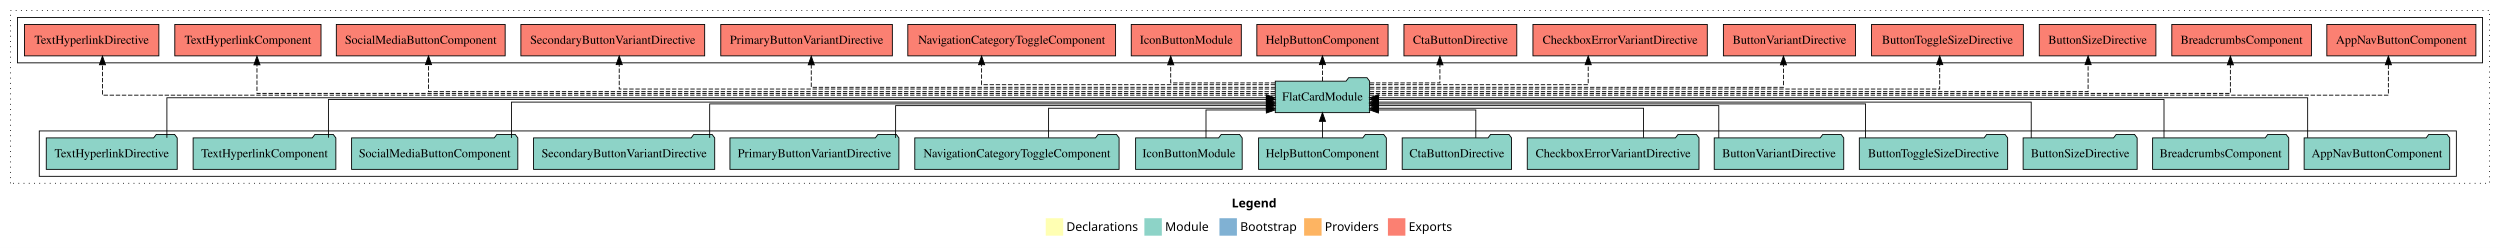
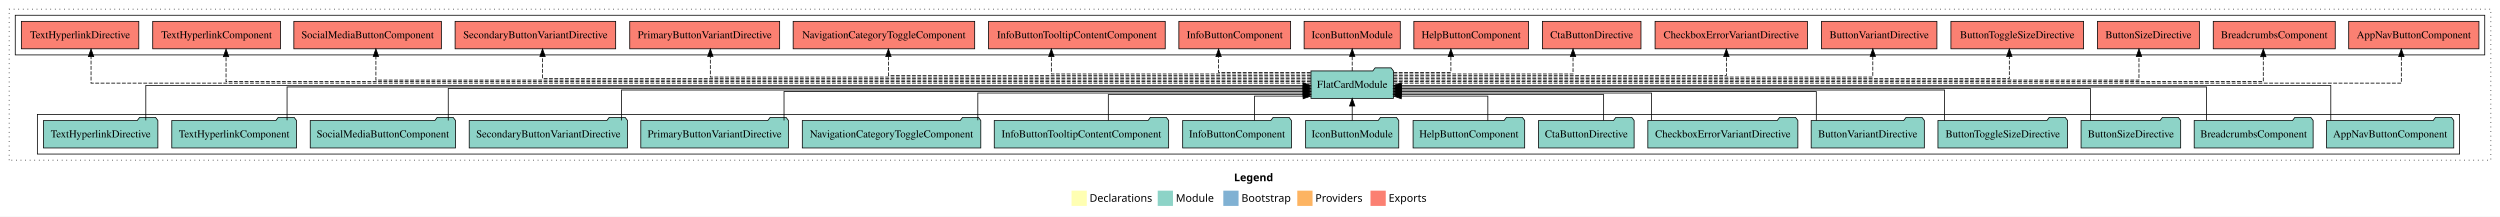
- <svg xmlns="http://www.w3.org/2000/svg" width="2864pt" height="284pt" viewBox="0.00 0.00 2864.00 284.00">
+ <svg xmlns="http://www.w3.org/2000/svg" width="3278pt" height="284pt" viewBox="0.00 0.00 3278.00 284.00">
  <g id="graph0" class="graph" transform="scale(1 1) rotate(0) translate(4 280)">
-     <polygon fill="white" stroke="transparent" points="-4,4 -4,-280 2860,-280 2860,4 -4,4" />
-     <text text-anchor="start" x="1407.01" y="-42.4" font-family="Times-12" font-weight="bold" font-size="14.00">Legend</text>
-     <polygon fill="#ffffb3" stroke="transparent" points="1194,-10 1194,-30 1214,-30 1214,-10 1194,-10" />
-     <text text-anchor="start" x="1217.63" y="-15.4" font-family="Times-12" font-size="14.00">  Declarations</text>
-     <polygon fill="#8dd3c7" stroke="transparent" points="1307,-10 1307,-30 1327,-30 1327,-10 1307,-10" />
-     <text text-anchor="start" x="1330.73" y="-15.4" font-family="Times-12" font-size="14.00">  Module</text>
-     <polygon fill="#80b1d3" stroke="transparent" points="1393,-10 1393,-30 1413,-30 1413,-10 1393,-10" />
-     <text text-anchor="start" x="1416.78" y="-15.4" font-family="Times-12" font-size="14.00">  Bootstrap</text>
-     <polygon fill="#fdb462" stroke="transparent" points="1490,-10 1490,-30 1510,-30 1510,-10 1490,-10" />
-     <text text-anchor="start" x="1513.67" y="-15.4" font-family="Times-12" font-size="14.00">  Providers</text>
-     <polygon fill="#fb8072" stroke="transparent" points="1586,-10 1586,-30 1606,-30 1606,-10 1586,-10" />
-     <text text-anchor="start" x="1609.73" y="-15.4" font-family="Times-12" font-size="14.00">  Exports</text>
+     <polygon fill="white" stroke="transparent" points="-4,4 -4,-280 3274,-280 3274,4 -4,4" />
+     <text text-anchor="start" x="1614.01" y="-42.4" font-family="Times-12" font-weight="bold" font-size="14.00">Legend</text>
+     <polygon fill="#ffffb3" stroke="transparent" points="1401,-10 1401,-30 1421,-30 1421,-10 1401,-10" />
+     <text text-anchor="start" x="1424.63" y="-15.4" font-family="Times-12" font-size="14.00">  Declarations</text>
+     <polygon fill="#8dd3c7" stroke="transparent" points="1514,-10 1514,-30 1534,-30 1534,-10 1514,-10" />
+     <text text-anchor="start" x="1537.73" y="-15.4" font-family="Times-12" font-size="14.00">  Module</text>
+     <polygon fill="#80b1d3" stroke="transparent" points="1600,-10 1600,-30 1620,-30 1620,-10 1600,-10" />
+     <text text-anchor="start" x="1623.78" y="-15.4" font-family="Times-12" font-size="14.00">  Bootstrap</text>
+     <polygon fill="#fdb462" stroke="transparent" points="1697,-10 1697,-30 1717,-30 1717,-10 1697,-10" />
+     <text text-anchor="start" x="1720.67" y="-15.4" font-family="Times-12" font-size="14.00">  Providers</text>
+     <polygon fill="#fb8072" stroke="transparent" points="1793,-10 1793,-30 1813,-30 1813,-10 1793,-10" />
+     <text text-anchor="start" x="1816.73" y="-15.4" font-family="Times-12" font-size="14.00">  Exports</text>
    <g id="clust1" class="cluster">
-       <polygon fill="none" stroke="black" stroke-dasharray="1,5" points="8,-70 8,-268 2848,-268 2848,-70 8,-70" />
+       <polygon fill="none" stroke="black" stroke-dasharray="1,5" points="8,-70 8,-268 3262,-268 3262,-70 8,-70" />
    </g>
    <g id="clust3" class="cluster">
-       <polygon fill="none" stroke="black" points="41,-78 41,-130 2810,-130 2810,-78 41,-78" />
+       <polygon fill="none" stroke="black" points="45,-78 45,-130 3221,-130 3221,-78 45,-78" />
    </g>
    <g id="clust4" class="cluster">
-       <polygon fill="none" stroke="black" points="16,-208 16,-260 2840,-260 2840,-208 16,-208" />
+       <polygon fill="none" stroke="black" points="16,-208 16,-260 3254,-260 3254,-208 16,-208" />
    </g>
    <g id="node1" class="node">
-       <polygon fill="#8dd3c7" stroke="black" points="2802.38,-122 2799.38,-126 2778.38,-126 2775.38,-122 2635.62,-122 2635.62,-86 2802.38,-86 2802.38,-122" />
-       <text text-anchor="middle" x="2719" y="-99.8" font-family="Times,serif" font-size="14.00">AppNavButtonComponent</text>
+       <polygon fill="#8dd3c7" stroke="black" points="3213.38,-122 3210.38,-126 3189.38,-126 3186.38,-122 3046.62,-122 3046.62,-86 3213.38,-86 3213.38,-122" />
+       <text text-anchor="middle" x="3130" y="-99.8" font-family="Times,serif" font-size="14.00">AppNavButtonComponent</text>
+     </g>
+     <g id="node18" class="node">
+       <polygon fill="#8dd3c7" stroke="black" points="1823.04,-187 1820.04,-191 1799.04,-191 1796.04,-187 1714.96,-187 1714.96,-151 1823.04,-151 1823.04,-187" />
+       <text text-anchor="middle" x="1769" y="-164.8" font-family="Times,serif" font-size="14.00">FlatCardModule</text>
+     </g>
+     <g id="edge1" class="edge">
+       <path fill="none" stroke="black" d="M3052.15,-122.17C3052.15,-141.09 3052.15,-168 3052.15,-168 3052.15,-168 1833.32,-168 1833.32,-168" />
+       <polygon fill="black" stroke="black" points="1833.32,-164.5 1823.32,-168 1833.32,-171.5 1833.32,-164.5" />
+     </g>
+     <g id="node2" class="node">
+       <polygon fill="#8dd3c7" stroke="black" points="3028.97,-122 3025.97,-126 3004.97,-126 3001.97,-122 2873.03,-122 2873.03,-86 3028.97,-86 3028.97,-122" />
+       <text text-anchor="middle" x="2951" y="-99.8" font-family="Times,serif" font-size="14.00">BreadcrumbsComponent</text>
+     </g>
+     <g id="edge2" class="edge">
+       <path fill="none" stroke="black" d="M2889.08,-122.27C2889.08,-140.56 2889.08,-166 2889.08,-166 2889.08,-166 1833.4,-166 1833.4,-166" />
+       <polygon fill="black" stroke="black" points="1833.4,-162.5 1823.4,-166 1833.4,-169.5 1833.4,-162.5" />
+     </g>
+     <g id="node3" class="node">
+       <polygon fill="#8dd3c7" stroke="black" points="2855.3,-122 2852.3,-126 2831.3,-126 2828.3,-122 2724.7,-122 2724.7,-86 2855.3,-86 2855.3,-122" />
+       <text text-anchor="middle" x="2790" y="-99.8" font-family="Times,serif" font-size="14.00">ButtonSizeDirective</text>
+     </g>
+     <g id="edge3" class="edge">
+       <path fill="none" stroke="black" d="M2736.91,-122C2736.91,-139.68 2736.91,-164 2736.91,-164 2736.91,-164 1833.11,-164 1833.11,-164" />
+       <polygon fill="black" stroke="black" points="1833.11,-160.5 1823.11,-164 1833.11,-167.5 1833.11,-160.5" />
+     </g>
+     <g id="node4" class="node">
+       <polygon fill="#8dd3c7" stroke="black" points="2706.96,-122 2703.96,-126 2682.96,-126 2679.96,-122 2537.04,-122 2537.04,-86 2706.96,-86 2706.96,-122" />
+       <text text-anchor="middle" x="2622" y="-99.8" font-family="Times,serif" font-size="14.00">ButtonToggleSizeDirective</text>
+     </g>
+     <g id="edge4" class="edge">
+       <path fill="none" stroke="black" d="M2545.64,-122.03C2545.64,-139.06 2545.64,-162 2545.64,-162 2545.64,-162 1833.3,-162 1833.3,-162" />
+       <polygon fill="black" stroke="black" points="1833.3,-158.5 1823.3,-162 1833.3,-165.5 1833.3,-158.5" />
+     </g>
+     <g id="node5" class="node">
+       <polygon fill="#8dd3c7" stroke="black" points="2519.18,-122 2516.18,-126 2495.18,-126 2492.18,-122 2370.82,-122 2370.82,-86 2519.18,-86 2519.18,-122" />
+       <text text-anchor="middle" x="2445" y="-99.8" font-family="Times,serif" font-size="14.00">ButtonVariantDirective</text>
+     </g>
+     <g id="edge5" class="edge">
+       <path fill="none" stroke="black" d="M2377.54,-122.03C2377.54,-138.4 2377.54,-160 2377.54,-160 2377.54,-160 1833.27,-160 1833.27,-160" />
+       <polygon fill="black" stroke="black" points="1833.27,-156.5 1823.27,-160 1833.27,-163.5 1833.27,-156.5" />
+     </g>
+     <g id="node6" class="node">
+       <polygon fill="#8dd3c7" stroke="black" points="2353.36,-122 2350.36,-126 2329.36,-126 2326.36,-122 2156.64,-122 2156.64,-86 2353.36,-86 2353.36,-122" />
+       <text text-anchor="middle" x="2255" y="-99.8" font-family="Times,serif" font-size="14.00">CheckboxErrorVariantDirective</text>
+     </g>
+     <g id="edge6" class="edge">
+       <path fill="none" stroke="black" d="M2161.44,-122.28C2161.44,-137.95 2161.44,-158 2161.44,-158 2161.44,-158 1833.16,-158 1833.16,-158" />
+       <polygon fill="black" stroke="black" points="1833.16,-154.5 1823.16,-158 1833.16,-161.5 1833.16,-154.5" />
+     </g>
+     <g id="node7" class="node">
+       <polygon fill="#8dd3c7" stroke="black" points="2138.64,-122 2135.64,-126 2114.64,-126 2111.64,-122 2013.36,-122 2013.36,-86 2138.64,-86 2138.64,-122" />
+       <text text-anchor="middle" x="2076" y="-99.8" font-family="Times,serif" font-size="14.00">CtaButtonDirective</text>
+     </g>
+     <g id="edge7" class="edge">
+       <path fill="none" stroke="black" d="M2098.69,-122.19C2098.69,-137.18 2098.69,-156 2098.69,-156 2098.69,-156 1833.07,-156 1833.07,-156" />
+       <polygon fill="black" stroke="black" points="1833.07,-152.5 1823.07,-156 1833.07,-159.5 1833.07,-152.5" />
+     </g>
+     <g id="node8" class="node">
+       <polygon fill="#8dd3c7" stroke="black" points="1995.16,-122 1992.16,-126 1971.16,-126 1968.16,-122 1848.84,-122 1848.84,-86 1995.16,-86 1995.16,-122" />
+       <text text-anchor="middle" x="1922" y="-99.8" font-family="Times,serif" font-size="14.00">HelpButtonComponent</text>
+     </g>
+     <g id="edge8" class="edge">
+       <path fill="none" stroke="black" d="M1946.86,-122.05C1946.86,-136.37 1946.86,-154 1946.86,-154 1946.86,-154 1833.33,-154 1833.33,-154" />
+       <polygon fill="black" stroke="black" points="1833.33,-150.5 1823.33,-154 1833.33,-157.5 1833.33,-150.5" />
+     </g>
+     <g id="node9" class="node">
+       <polygon fill="#8dd3c7" stroke="black" points="1830.04,-122 1827.04,-126 1806.04,-126 1803.04,-122 1707.96,-122 1707.96,-86 1830.04,-86 1830.04,-122" />
+       <text text-anchor="middle" x="1769" y="-99.8" font-family="Times,serif" font-size="14.00">IconButtonModule</text>
+     </g>
+     <g id="edge9" class="edge">
+       <path fill="none" stroke="black" d="M1769,-122.11C1769,-122.11 1769,-140.99 1769,-140.99" />
+       <polygon fill="black" stroke="black" points="1765.5,-140.99 1769,-150.99 1772.5,-140.99 1765.5,-140.99" />
+     </g>
+     <g id="node10" class="node">
+       <polygon fill="#8dd3c7" stroke="black" points="1689.27,-122 1686.27,-126 1665.27,-126 1662.27,-122 1546.73,-122 1546.73,-86 1689.27,-86 1689.27,-122" />
+       <text text-anchor="middle" x="1618" y="-99.8" font-family="Times,serif" font-size="14.00">InfoButtonComponent</text>
+     </g>
+     <g id="edge10" class="edge">
+       <path fill="none" stroke="black" d="M1640.96,-122.05C1640.96,-136.37 1640.96,-154 1640.96,-154 1640.96,-154 1704.7,-154 1704.7,-154" />
+       <polygon fill="black" stroke="black" points="1704.7,-157.5 1714.7,-154 1704.7,-150.5 1704.7,-157.5" />
+     </g>
+     <g id="node11" class="node">
+       <polygon fill="#8dd3c7" stroke="black" points="1528.33,-122 1525.33,-126 1504.33,-126 1501.33,-122 1299.67,-122 1299.67,-86 1528.33,-86 1528.33,-122" />
+       <text text-anchor="middle" x="1414" y="-99.8" font-family="Times,serif" font-size="14.00">InfoButtonTooltipContentComponent</text>
+     </g>
+     <g id="edge11" class="edge">
+       <path fill="none" stroke="black" d="M1449.22,-122.19C1449.22,-137.18 1449.22,-156 1449.22,-156 1449.22,-156 1704.75,-156 1704.75,-156" />
+       <polygon fill="black" stroke="black" points="1704.75,-159.5 1714.75,-156 1704.75,-152.5 1704.75,-159.5" />
+     </g>
+     <g id="node12" class="node">
+       <polygon fill="#8dd3c7" stroke="black" points="1282.02,-122 1279.02,-126 1258.02,-126 1255.02,-122 1047.98,-122 1047.98,-86 1282.02,-86 1282.02,-122" />
+       <text text-anchor="middle" x="1165" y="-99.8" font-family="Times,serif" font-size="14.00">NavigationCategoryToggleComponent</text>
+     </g>
+     <g id="edge12" class="edge">
+       <path fill="none" stroke="black" d="M1278.13,-122.28C1278.13,-137.95 1278.13,-158 1278.13,-158 1278.13,-158 1704.59,-158 1704.59,-158" />
+       <polygon fill="black" stroke="black" points="1704.59,-161.5 1714.59,-158 1704.59,-154.5 1704.59,-161.5" />
+     </g>
+     <g id="node13" class="node">
+       <polygon fill="#8dd3c7" stroke="black" points="1029.78,-122 1026.78,-126 1005.78,-126 1002.78,-122 836.22,-122 836.22,-86 1029.78,-86 1029.78,-122" />
+       <text text-anchor="middle" x="933" y="-99.8" font-family="Times,serif" font-size="14.00">PrimaryButtonVariantDirective</text>
+     </g>
+     <g id="edge13" class="edge">
+       <path fill="none" stroke="black" d="M1024.01,-122.03C1024.01,-138.4 1024.01,-160 1024.01,-160 1024.01,-160 1704.82,-160 1704.82,-160" />
+       <polygon fill="black" stroke="black" points="1704.82,-163.5 1714.82,-160 1704.82,-156.5 1704.82,-163.5" />
+     </g>
+     <g id="node14" class="node">
+       <polygon fill="#8dd3c7" stroke="black" points="818.77,-122 815.77,-126 794.77,-126 791.77,-122 611.23,-122 611.23,-86 818.77,-86 818.77,-122" />
+       <text text-anchor="middle" x="715" y="-99.8" font-family="Times,serif" font-size="14.00">SecondaryButtonVariantDirective</text>
+     </g>
+     <g id="edge14" class="edge">
+       <path fill="none" stroke="black" d="M811.01,-122.03C811.01,-139.06 811.01,-162 811.01,-162 811.01,-162 1704.75,-162 1704.75,-162" />
+       <polygon fill="black" stroke="black" points="1704.75,-165.5 1714.75,-162 1704.75,-158.5 1704.75,-165.5" />
+     </g>
+     <g id="node15" class="node">
+       <polygon fill="#8dd3c7" stroke="black" points="593.21,-122 590.21,-126 569.21,-126 566.21,-122 402.79,-122 402.79,-86 593.21,-86 593.21,-122" />
+       <text text-anchor="middle" x="498" y="-99.8" font-family="Times,serif" font-size="14.00">SocialMediaButtonComponent</text>
+     </g>
+     <g id="edge15" class="edge">
+       <path fill="none" stroke="black" d="M583.74,-122C583.74,-139.68 583.74,-164 583.74,-164 583.74,-164 1704.6,-164 1704.6,-164" />
+       <polygon fill="black" stroke="black" points="1704.6,-167.5 1714.6,-164 1704.6,-160.5 1704.6,-167.5" />
    </g>
    <g id="node16" class="node">
-       <polygon fill="#8dd3c7" stroke="black" points="1565.04,-187 1562.04,-191 1541.04,-191 1538.04,-187 1456.96,-187 1456.96,-151 1565.04,-151 1565.04,-187" />
-       <text text-anchor="middle" x="1511" y="-164.8" font-family="Times,serif" font-size="14.00">FlatCardModule</text>
-     </g>
-     <g id="edge1" class="edge">
-       <path fill="none" stroke="black" d="M2639.65,-122.17C2639.65,-141.09 2639.65,-168 2639.65,-168 2639.65,-168 1575.06,-168 1575.06,-168" />
-       <polygon fill="black" stroke="black" points="1575.06,-164.5 1565.06,-168 1575.06,-171.5 1575.06,-164.5" />
-     </g>
-     <g id="node2" class="node">
-       <polygon fill="#8dd3c7" stroke="black" points="2617.97,-122 2614.97,-126 2593.97,-126 2590.97,-122 2462.03,-122 2462.03,-86 2617.97,-86 2617.97,-122" />
-       <text text-anchor="middle" x="2540" y="-99.8" font-family="Times,serif" font-size="14.00">BreadcrumbsComponent</text>
-     </g>
-     <g id="edge2" class="edge">
-       <path fill="none" stroke="black" d="M2475.08,-122.27C2475.08,-140.56 2475.08,-166 2475.08,-166 2475.08,-166 1575.25,-166 1575.25,-166" />
-       <polygon fill="black" stroke="black" points="1575.25,-162.5 1565.25,-166 1575.25,-169.5 1575.25,-162.5" />
-     </g>
-     <g id="node3" class="node">
-       <polygon fill="#8dd3c7" stroke="black" points="2444.3,-122 2441.3,-126 2420.3,-126 2417.3,-122 2313.7,-122 2313.7,-86 2444.3,-86 2444.3,-122" />
-       <text text-anchor="middle" x="2379" y="-99.8" font-family="Times,serif" font-size="14.00">ButtonSizeDirective</text>
-     </g>
-     <g id="edge3" class="edge">
-       <path fill="none" stroke="black" d="M2322.97,-122.02C2322.97,-139.37 2322.97,-163 2322.97,-163 2322.97,-163 1575.22,-163 1575.22,-163" />
-       <polygon fill="black" stroke="black" points="1575.22,-159.5 1565.22,-163 1575.22,-166.5 1575.22,-159.5" />
-     </g>
-     <g id="node4" class="node">
-       <polygon fill="#8dd3c7" stroke="black" points="2295.96,-122 2292.96,-126 2271.96,-126 2268.96,-122 2126.04,-122 2126.04,-86 2295.96,-86 2295.96,-122" />
-       <text text-anchor="middle" x="2211" y="-99.8" font-family="Times,serif" font-size="14.00">ButtonToggleSizeDirective</text>
-     </g>
-     <g id="edge4" class="edge">
-       <path fill="none" stroke="black" d="M2133.14,-122.04C2133.14,-138.73 2133.14,-161 2133.14,-161 2133.14,-161 1575.12,-161 1575.12,-161" />
-       <polygon fill="black" stroke="black" points="1575.12,-157.5 1565.12,-161 1575.12,-164.5 1575.12,-157.5" />
-     </g>
-     <g id="node5" class="node">
-       <polygon fill="#8dd3c7" stroke="black" points="2108.18,-122 2105.18,-126 2084.18,-126 2081.18,-122 1959.82,-122 1959.82,-86 2108.18,-86 2108.18,-122" />
-       <text text-anchor="middle" x="2034" y="-99.8" font-family="Times,serif" font-size="14.00">ButtonVariantDirective</text>
-     </g>
-     <g id="edge5" class="edge">
-       <path fill="none" stroke="black" d="M1965.04,-122.01C1965.04,-138.05 1965.04,-159 1965.04,-159 1965.04,-159 1575.32,-159 1575.32,-159" />
-       <polygon fill="black" stroke="black" points="1575.32,-155.5 1565.32,-159 1575.32,-162.5 1575.32,-155.5" />
-     </g>
-     <g id="node6" class="node">
-       <polygon fill="#8dd3c7" stroke="black" points="1942.36,-122 1939.36,-126 1918.36,-126 1915.36,-122 1745.64,-122 1745.64,-86 1942.36,-86 1942.36,-122" />
-       <text text-anchor="middle" x="1844" y="-99.8" font-family="Times,serif" font-size="14.00">CheckboxErrorVariantDirective</text>
-     </g>
-     <g id="edge6" class="edge">
-       <path fill="none" stroke="black" d="M1878.81,-122.19C1878.81,-137.18 1878.81,-156 1878.81,-156 1878.81,-156 1575.27,-156 1575.27,-156" />
-       <polygon fill="black" stroke="black" points="1575.27,-152.5 1565.27,-156 1575.27,-159.5 1575.27,-152.5" />
-     </g>
-     <g id="node7" class="node">
-       <polygon fill="#8dd3c7" stroke="black" points="1727.64,-122 1724.64,-126 1703.64,-126 1700.64,-122 1602.36,-122 1602.36,-86 1727.64,-86 1727.64,-122" />
-       <text text-anchor="middle" x="1665" y="-99.8" font-family="Times,serif" font-size="14.00">CtaButtonDirective</text>
-     </g>
-     <g id="edge7" class="edge">
-       <path fill="none" stroke="black" d="M1686.69,-122.05C1686.69,-136.37 1686.69,-154 1686.69,-154 1686.69,-154 1575.15,-154 1575.15,-154" />
-       <polygon fill="black" stroke="black" points="1575.15,-150.5 1565.15,-154 1575.15,-157.5 1575.15,-150.5" />
-     </g>
-     <g id="node8" class="node">
-       <polygon fill="#8dd3c7" stroke="black" points="1584.16,-122 1581.16,-126 1560.16,-126 1557.16,-122 1437.84,-122 1437.84,-86 1584.16,-86 1584.16,-122" />
-       <text text-anchor="middle" x="1511" y="-99.8" font-family="Times,serif" font-size="14.00">HelpButtonComponent</text>
-     </g>
-     <g id="edge8" class="edge">
-       <path fill="none" stroke="black" d="M1511,-122.11C1511,-122.11 1511,-140.99 1511,-140.99" />
-       <polygon fill="black" stroke="black" points="1507.5,-140.99 1511,-150.99 1514.5,-140.99 1507.5,-140.99" />
-     </g>
-     <g id="node9" class="node">
-       <polygon fill="#8dd3c7" stroke="black" points="1419.04,-122 1416.04,-126 1395.04,-126 1392.04,-122 1296.96,-122 1296.96,-86 1419.04,-86 1419.04,-122" />
-       <text text-anchor="middle" x="1358" y="-99.8" font-family="Times,serif" font-size="14.00">IconButtonModule</text>
-     </g>
-     <g id="edge9" class="edge">
-       <path fill="none" stroke="black" d="M1377.59,-122.05C1377.59,-136.37 1377.59,-154 1377.59,-154 1377.59,-154 1446.74,-154 1446.74,-154" />
-       <polygon fill="black" stroke="black" points="1446.74,-157.5 1456.74,-154 1446.74,-150.5 1446.74,-157.5" />
-     </g>
-     <g id="node10" class="node">
-       <polygon fill="#8dd3c7" stroke="black" points="1278.02,-122 1275.02,-126 1254.02,-126 1251.02,-122 1043.98,-122 1043.98,-86 1278.02,-86 1278.02,-122" />
-       <text text-anchor="middle" x="1161" y="-99.8" font-family="Times,serif" font-size="14.00">NavigationCategoryToggleComponent</text>
-     </g>
-     <g id="edge10" class="edge">
-       <path fill="none" stroke="black" d="M1197.25,-122.19C1197.25,-137.18 1197.25,-156 1197.25,-156 1197.25,-156 1446.71,-156 1446.71,-156" />
-       <polygon fill="black" stroke="black" points="1446.71,-159.5 1456.71,-156 1446.71,-152.5 1446.71,-159.5" />
-     </g>
-     <g id="node11" class="node">
-       <polygon fill="#8dd3c7" stroke="black" points="1025.78,-122 1022.78,-126 1001.78,-126 998.78,-122 832.22,-122 832.22,-86 1025.78,-86 1025.78,-122" />
-       <text text-anchor="middle" x="929" y="-99.8" font-family="Times,serif" font-size="14.00">PrimaryButtonVariantDirective</text>
-     </g>
-     <g id="edge11" class="edge">
-       <path fill="none" stroke="black" d="M1022.01,-122.01C1022.01,-138.05 1022.01,-159 1022.01,-159 1022.01,-159 1446.8,-159 1446.8,-159" />
-       <polygon fill="black" stroke="black" points="1446.8,-162.5 1456.8,-159 1446.8,-155.5 1446.8,-162.5" />
-     </g>
-     <g id="node12" class="node">
-       <polygon fill="#8dd3c7" stroke="black" points="814.77,-122 811.77,-126 790.77,-126 787.77,-122 607.23,-122 607.23,-86 814.77,-86 814.77,-122" />
-       <text text-anchor="middle" x="711" y="-99.8" font-family="Times,serif" font-size="14.00">SecondaryButtonVariantDirective</text>
-     </g>
-     <g id="edge12" class="edge">
-       <path fill="none" stroke="black" d="M809.01,-122.04C809.01,-138.73 809.01,-161 809.01,-161 809.01,-161 1446.79,-161 1446.79,-161" />
-       <polygon fill="black" stroke="black" points="1446.79,-164.5 1456.79,-161 1446.79,-157.5 1446.79,-164.5" />
-     </g>
-     <g id="node13" class="node">
-       <polygon fill="#8dd3c7" stroke="black" points="589.21,-122 586.21,-126 565.21,-126 562.21,-122 398.79,-122 398.79,-86 589.21,-86 589.21,-122" />
-       <text text-anchor="middle" x="494" y="-99.8" font-family="Times,serif" font-size="14.00">SocialMediaButtonComponent</text>
-     </g>
-     <g id="edge13" class="edge">
-       <path fill="none" stroke="black" d="M581.98,-122.02C581.98,-139.37 581.98,-163 581.98,-163 581.98,-163 1446.7,-163 1446.7,-163" />
-       <polygon fill="black" stroke="black" points="1446.7,-166.5 1456.7,-163 1446.7,-159.5 1446.7,-166.5" />
-     </g>
-     <g id="node14" class="node">
-       <polygon fill="#8dd3c7" stroke="black" points="380.75,-122 377.75,-126 356.75,-126 353.75,-122 217.25,-122 217.25,-86 380.75,-86 380.75,-122" />
-       <text text-anchor="middle" x="299" y="-99.8" font-family="Times,serif" font-size="14.00">TextHyperlinkComponent</text>
-     </g>
-     <g id="edge14" class="edge">
-       <path fill="none" stroke="black" d="M372.25,-122.27C372.25,-140.56 372.25,-166 372.25,-166 372.25,-166 1446.84,-166 1446.84,-166" />
-       <polygon fill="black" stroke="black" points="1446.84,-169.5 1456.84,-166 1446.84,-162.5 1446.84,-169.5" />
-     </g>
-     <g id="node15" class="node">
-       <polygon fill="#8dd3c7" stroke="black" points="199,-122 196,-126 175,-126 172,-122 49,-122 49,-86 199,-86 199,-122" />
-       <text text-anchor="middle" x="124" y="-99.8" font-family="Times,serif" font-size="14.00">TextHyperlinkDirective</text>
-     </g>
-     <g id="edge15" class="edge">
-       <path fill="none" stroke="black" d="M187.19,-122.17C187.19,-141.09 187.19,-168 187.19,-168 187.19,-168 1446.64,-168 1446.64,-168" />
-       <polygon fill="black" stroke="black" points="1446.64,-171.5 1456.64,-168 1446.64,-164.5 1446.64,-171.5" />
+       <polygon fill="#8dd3c7" stroke="black" points="384.75,-122 381.75,-126 360.75,-126 357.75,-122 221.25,-122 221.25,-86 384.75,-86 384.75,-122" />
+       <text text-anchor="middle" x="303" y="-99.8" font-family="Times,serif" font-size="14.00">TextHyperlinkComponent</text>
+     </g>
+     <g id="edge16" class="edge">
+       <path fill="none" stroke="black" d="M372.39,-122.27C372.39,-140.56 372.39,-166 372.39,-166 372.39,-166 1704.68,-166 1704.68,-166" />
+       <polygon fill="black" stroke="black" points="1704.68,-169.5 1714.68,-166 1704.68,-162.5 1704.68,-169.5" />
    </g>
    <g id="node17" class="node">
-       <polygon fill="#fb8072" stroke="black" points="2832.38,-252 2661.62,-252 2661.62,-216 2832.38,-216 2832.38,-252" />
-       <text text-anchor="middle" x="2747" y="-229.8" font-family="Times,serif" font-size="14.00">AppNavButtonComponent </text>
-     </g>
-     <g id="edge16" class="edge">
-       <path fill="none" stroke="black" stroke-dasharray="5,2" d="M1565.05,-171C1801.37,-171 2732.12,-171 2732.12,-171 2732.12,-171 2732.12,-205.78 2732.12,-205.78" />
-       <polygon fill="black" stroke="black" points="2728.63,-205.78 2732.12,-215.78 2735.63,-205.78 2728.63,-205.78" />
-     </g>
-     <g id="node18" class="node">
-       <polygon fill="#fb8072" stroke="black" points="2643.97,-252 2484.03,-252 2484.03,-216 2643.97,-216 2643.97,-252" />
-       <text text-anchor="middle" x="2564" y="-229.8" font-family="Times,serif" font-size="14.00">BreadcrumbsComponent </text>
+       <polygon fill="#8dd3c7" stroke="black" points="203,-122 200,-126 179,-126 176,-122 53,-122 53,-86 203,-86 203,-122" />
+       <text text-anchor="middle" x="128" y="-99.8" font-family="Times,serif" font-size="14.00">TextHyperlinkDirective</text>
    </g>
    <g id="edge17" class="edge">
-       <path fill="none" stroke="black" stroke-dasharray="5,2" d="M1565.09,-173C1778.6,-173 2551.12,-173 2551.12,-173 2551.12,-173 2551.12,-205.7 2551.12,-205.7" />
-       <polygon fill="black" stroke="black" points="2547.63,-205.7 2551.12,-215.7 2554.63,-205.7 2547.63,-205.7" />
+       <path fill="none" stroke="black" d="M187.19,-122.17C187.19,-141.09 187.19,-168 187.19,-168 187.19,-168 1704.55,-168 1704.55,-168" />
+       <polygon fill="black" stroke="black" points="1704.55,-171.5 1714.55,-168 1704.55,-164.5 1704.55,-171.5" />
    </g>
    <g id="node19" class="node">
-       <polygon fill="#fb8072" stroke="black" points="2465.8,-252 2332.2,-252 2332.2,-216 2465.8,-216 2465.8,-252" />
-       <text text-anchor="middle" x="2399" y="-229.8" font-family="Times,serif" font-size="14.00">ButtonSizeDirective </text>
+       <polygon fill="#fb8072" stroke="black" points="3246.38,-252 3075.62,-252 3075.62,-216 3246.38,-216 3246.38,-252" />
+       <text text-anchor="middle" x="3161" y="-229.8" font-family="Times,serif" font-size="14.00">AppNavButtonComponent </text>
    </g>
    <g id="edge18" class="edge">
-       <path fill="none" stroke="black" stroke-dasharray="5,2" d="M1565.21,-175C1756.44,-175 2388.12,-175 2388.12,-175 2388.12,-175 2388.12,-205.98 2388.12,-205.98" />
-       <polygon fill="black" stroke="black" points="2384.63,-205.98 2388.12,-215.98 2391.63,-205.98 2384.63,-205.98" />
+       <path fill="none" stroke="black" stroke-dasharray="5,2" d="M1823.35,-171C2078.44,-171 3144.62,-171 3144.62,-171 3144.62,-171 3144.62,-205.78 3144.62,-205.78" />
+       <polygon fill="black" stroke="black" points="3141.13,-205.78 3144.62,-215.78 3148.13,-205.78 3141.13,-205.78" />
    </g>
    <g id="node20" class="node">
-       <polygon fill="#fb8072" stroke="black" points="2313.96,-252 2140.04,-252 2140.04,-216 2313.96,-216 2313.96,-252" />
-       <text text-anchor="middle" x="2227" y="-229.8" font-family="Times,serif" font-size="14.00">ButtonToggleSizeDirective </text>
+       <polygon fill="#fb8072" stroke="black" points="3057.97,-252 2898.03,-252 2898.03,-216 3057.97,-216 3057.97,-252" />
+       <text text-anchor="middle" x="2978" y="-229.8" font-family="Times,serif" font-size="14.00">BreadcrumbsComponent </text>
    </g>
    <g id="edge19" class="edge">
-       <path fill="none" stroke="black" stroke-dasharray="5,2" d="M1565.31,-178C1730.89,-178 2218.12,-178 2218.12,-178 2218.12,-178 2218.12,-205.97 2218.12,-205.97" />
-       <polygon fill="black" stroke="black" points="2214.63,-205.97 2218.12,-215.97 2221.63,-205.97 2214.63,-205.97" />
+       <path fill="none" stroke="black" stroke-dasharray="5,2" d="M1823.04,-173C2056.12,-173 2963.62,-173 2963.62,-173 2963.62,-173 2963.62,-205.7 2963.62,-205.7" />
+       <polygon fill="black" stroke="black" points="2960.13,-205.7 2963.62,-215.7 2967.13,-205.7 2960.13,-205.7" />
    </g>
    <g id="node21" class="node">
-       <polygon fill="#fb8072" stroke="black" points="2121.68,-252 1970.32,-252 1970.32,-216 2121.68,-216 2121.68,-252" />
-       <text text-anchor="middle" x="2046" y="-229.8" font-family="Times,serif" font-size="14.00">ButtonVariantDirective </text>
+       <polygon fill="#fb8072" stroke="black" points="2879.8,-252 2746.2,-252 2746.2,-216 2879.8,-216 2879.8,-252" />
+       <text text-anchor="middle" x="2813" y="-229.8" font-family="Times,serif" font-size="14.00">ButtonSizeDirective </text>
    </g>
    <g id="edge20" class="edge">
-       <path fill="none" stroke="black" stroke-dasharray="5,2" d="M1565.53,-180C1700.46,-180 2039.12,-180 2039.12,-180 2039.12,-180 2039.12,-205.72 2039.12,-205.72" />
-       <polygon fill="black" stroke="black" points="2035.63,-205.72 2039.12,-215.72 2042.63,-205.72 2035.63,-205.72" />
+       <path fill="none" stroke="black" stroke-dasharray="5,2" d="M1823.37,-175C2036.14,-175 2800.62,-175 2800.62,-175 2800.62,-175 2800.62,-205.98 2800.62,-205.98" />
+       <polygon fill="black" stroke="black" points="2797.13,-205.98 2800.62,-215.98 2804.13,-205.98 2797.13,-205.98" />
    </g>
    <g id="node22" class="node">
-       <polygon fill="#fb8072" stroke="black" points="1951.86,-252 1752.14,-252 1752.14,-216 1951.86,-216 1951.86,-252" />
-       <text text-anchor="middle" x="1852" y="-229.8" font-family="Times,serif" font-size="14.00">CheckboxErrorVariantDirective </text>
+       <polygon fill="#fb8072" stroke="black" points="2727.96,-252 2554.04,-252 2554.04,-216 2727.96,-216 2727.96,-252" />
+       <text text-anchor="middle" x="2641" y="-229.8" font-family="Times,serif" font-size="14.00">ButtonToggleSizeDirective </text>
    </g>
    <g id="edge21" class="edge">
-       <path fill="none" stroke="black" stroke-dasharray="5,2" d="M1565.08,-183C1652.56,-183 1815.44,-183 1815.44,-183 1815.44,-183 1815.44,-205.88 1815.44,-205.88" />
-       <polygon fill="black" stroke="black" points="1811.94,-205.88 1815.44,-215.88 1818.94,-205.88 1811.94,-205.88" />
+       <path fill="none" stroke="black" stroke-dasharray="5,2" d="M1823.22,-177C2012.24,-177 2630.62,-177 2630.62,-177 2630.62,-177 2630.62,-205.96 2630.62,-205.96" />
+       <polygon fill="black" stroke="black" points="2627.13,-205.96 2630.62,-215.96 2634.13,-205.96 2627.13,-205.96" />
    </g>
    <g id="node23" class="node">
-       <polygon fill="#fb8072" stroke="black" points="1733.64,-252 1604.36,-252 1604.36,-216 1733.64,-216 1733.64,-252" />
-       <text text-anchor="middle" x="1669" y="-229.8" font-family="Times,serif" font-size="14.00">CtaButtonDirective </text>
+       <polygon fill="#fb8072" stroke="black" points="2535.68,-252 2384.32,-252 2384.32,-216 2535.68,-216 2535.68,-252" />
+       <text text-anchor="middle" x="2460" y="-229.8" font-family="Times,serif" font-size="14.00">ButtonVariantDirective </text>
    </g>
    <g id="edge22" class="edge">
-       <path fill="none" stroke="black" stroke-dasharray="5,2" d="M1565.34,-185C1602.69,-185 1645.56,-185 1645.56,-185 1645.56,-185 1645.56,-205.75 1645.56,-205.75" />
-       <polygon fill="black" stroke="black" points="1642.06,-205.75 1645.56,-215.75 1649.06,-205.75 1642.06,-205.75" />
+       <path fill="none" stroke="black" stroke-dasharray="5,2" d="M1823.14,-179C1984.59,-179 2451.62,-179 2451.62,-179 2451.62,-179 2451.62,-205.99 2451.62,-205.99" />
+       <polygon fill="black" stroke="black" points="2448.13,-205.99 2451.62,-215.99 2455.13,-205.99 2448.13,-205.99" />
    </g>
    <g id="node24" class="node">
-       <polygon fill="#fb8072" stroke="black" points="1586.16,-252 1435.84,-252 1435.84,-216 1586.16,-216 1586.16,-252" />
-       <text text-anchor="middle" x="1511" y="-229.8" font-family="Times,serif" font-size="14.00">HelpButtonComponent </text>
+       <polygon fill="#fb8072" stroke="black" points="2365.86,-252 2166.14,-252 2166.14,-216 2365.86,-216 2365.86,-252" />
+       <text text-anchor="middle" x="2266" y="-229.8" font-family="Times,serif" font-size="14.00">CheckboxErrorVariantDirective </text>
    </g>
    <g id="edge23" class="edge">
-       <path fill="none" stroke="black" stroke-dasharray="5,2" d="M1511,-187.11C1511,-187.11 1511,-205.99 1511,-205.99" />
-       <polygon fill="black" stroke="black" points="1507.5,-205.99 1511,-215.99 1514.5,-205.99 1507.5,-205.99" />
+       <path fill="none" stroke="black" stroke-dasharray="5,2" d="M1823.38,-181C1951.12,-181 2259.62,-181 2259.62,-181 2259.62,-181 2259.62,-205.76 2259.62,-205.76" />
+       <polygon fill="black" stroke="black" points="2256.13,-205.76 2259.62,-215.76 2263.13,-205.76 2256.13,-205.76" />
    </g>
    <g id="node25" class="node">
-       <polygon fill="#fb8072" stroke="black" points="1418.04,-252 1291.96,-252 1291.96,-216 1418.04,-216 1418.04,-252" />
-       <text text-anchor="middle" x="1355" y="-229.8" font-family="Times,serif" font-size="14.00">IconButtonModule </text>
+       <polygon fill="#fb8072" stroke="black" points="2147.64,-252 2018.36,-252 2018.36,-216 2147.64,-216 2147.64,-252" />
+       <text text-anchor="middle" x="2083" y="-229.8" font-family="Times,serif" font-size="14.00">CtaButtonDirective </text>
    </g>
    <g id="edge24" class="edge">
-       <path fill="none" stroke="black" stroke-dasharray="5,2" d="M1456.95,-185C1405.92,-185 1337.16,-185 1337.16,-185 1337.16,-185 1337.16,-205.75 1337.16,-205.75" />
-       <polygon fill="black" stroke="black" points="1333.66,-205.75 1337.16,-215.75 1340.66,-205.75 1333.66,-205.75" />
+       <path fill="none" stroke="black" stroke-dasharray="5,2" d="M1823.12,-183C1906.93,-183 2058.56,-183 2058.56,-183 2058.56,-183 2058.56,-205.88 2058.56,-205.88" />
+       <polygon fill="black" stroke="black" points="2055.06,-205.88 2058.56,-215.88 2062.06,-205.88 2055.06,-205.88" />
    </g>
    <g id="node26" class="node">
+       <polygon fill="#fb8072" stroke="black" points="2000.16,-252 1849.84,-252 1849.84,-216 2000.16,-216 2000.16,-252" />
+       <text text-anchor="middle" x="1925" y="-229.8" font-family="Times,serif" font-size="14.00">HelpButtonComponent </text>
+     </g>
+     <g id="edge25" class="edge">
+       <path fill="none" stroke="black" stroke-dasharray="5,2" d="M1823.12,-185C1858.58,-185 1898.39,-185 1898.39,-185 1898.39,-185 1898.39,-205.75 1898.39,-205.75" />
+       <polygon fill="black" stroke="black" points="1894.89,-205.75 1898.39,-215.75 1901.89,-205.75 1894.89,-205.75" />
+     </g>
+     <g id="node27" class="node">
+       <polygon fill="#fb8072" stroke="black" points="1832.04,-252 1705.96,-252 1705.96,-216 1832.04,-216 1832.04,-252" />
+       <text text-anchor="middle" x="1769" y="-229.8" font-family="Times,serif" font-size="14.00">IconButtonModule </text>
+     </g>
+     <g id="edge26" class="edge">
+       <path fill="none" stroke="black" stroke-dasharray="5,2" d="M1769,-187.11C1769,-187.11 1769,-205.99 1769,-205.99" />
+       <polygon fill="black" stroke="black" points="1765.5,-205.99 1769,-215.99 1772.5,-205.99 1765.5,-205.99" />
+     </g>
+     <g id="node28" class="node">
+       <polygon fill="#fb8072" stroke="black" points="1688.27,-252 1541.73,-252 1541.73,-216 1688.27,-216 1688.27,-252" />
+       <text text-anchor="middle" x="1615" y="-229.8" font-family="Times,serif" font-size="14.00">InfoButtonComponent </text>
+     </g>
+     <g id="edge27" class="edge">
+       <path fill="none" stroke="black" stroke-dasharray="5,2" d="M1714.52,-185C1663.09,-185 1593.79,-185 1593.79,-185 1593.79,-185 1593.79,-205.75 1593.79,-205.75" />
+       <polygon fill="black" stroke="black" points="1590.29,-205.75 1593.79,-215.75 1597.29,-205.75 1590.29,-205.75" />
+     </g>
+     <g id="node29" class="node">
+       <polygon fill="#fb8072" stroke="black" points="1523.83,-252 1292.17,-252 1292.17,-216 1523.83,-216 1523.83,-252" />
+       <text text-anchor="middle" x="1408" y="-229.8" font-family="Times,serif" font-size="14.00">InfoButtonTooltipContentComponent </text>
+     </g>
+     <g id="edge28" class="edge">
+       <path fill="none" stroke="black" stroke-dasharray="5,2" d="M1714.56,-183C1606.35,-183 1374.53,-183 1374.53,-183 1374.53,-183 1374.53,-205.88 1374.53,-205.88" />
+       <polygon fill="black" stroke="black" points="1371.03,-205.88 1374.53,-215.88 1378.03,-205.88 1371.03,-205.88" />
+     </g>
+     <g id="node30" class="node">
      <polygon fill="#fb8072" stroke="black" points="1274.01,-252 1035.99,-252 1035.99,-216 1274.01,-216 1274.01,-252" />
      <text text-anchor="middle" x="1155" y="-229.8" font-family="Times,serif" font-size="14.00">NavigationCategoryToggleComponent </text>
    </g>
-     <g id="edge25" class="edge">
-       <path fill="none" stroke="black" stroke-dasharray="5,2" d="M1456.7,-183C1349.4,-183 1120.5,-183 1120.5,-183 1120.5,-183 1120.5,-205.88 1120.5,-205.88" />
-       <polygon fill="black" stroke="black" points="1117,-205.88 1120.5,-215.88 1124,-205.88 1117,-205.88" />
-     </g>
-     <g id="node27" class="node">
+     <g id="edge29" class="edge">
+       <path fill="none" stroke="black" stroke-dasharray="5,2" d="M1714.77,-181C1565.72,-181 1160.88,-181 1160.88,-181 1160.88,-181 1160.88,-205.76 1160.88,-205.76" />
+       <polygon fill="black" stroke="black" points="1157.38,-205.76 1160.88,-215.76 1164.38,-205.76 1157.38,-205.76" />
+     </g>
+     <g id="node31" class="node">
      <polygon fill="#fb8072" stroke="black" points="1018.28,-252 821.72,-252 821.72,-216 1018.28,-216 1018.28,-252" />
      <text text-anchor="middle" x="920" y="-229.8" font-family="Times,serif" font-size="14.00">PrimaryButtonVariantDirective </text>
    </g>
-     <g id="edge26" class="edge">
-       <path fill="none" stroke="black" stroke-dasharray="5,2" d="M1456.96,-180C1311.98,-180 925.38,-180 925.38,-180 925.38,-180 925.38,-205.72 925.38,-205.72" />
-       <polygon fill="black" stroke="black" points="921.88,-205.72 925.38,-215.72 928.88,-205.72 921.88,-205.72" />
-     </g>
-     <g id="node28" class="node">
+     <g id="edge30" class="edge">
+       <path fill="none" stroke="black" stroke-dasharray="5,2" d="M1714.75,-179C1528.62,-179 927.38,-179 927.38,-179 927.38,-179 927.38,-205.99 927.38,-205.99" />
+       <polygon fill="black" stroke="black" points="923.88,-205.99 927.38,-215.99 930.88,-205.99 923.88,-205.99" />
+     </g>
+     <g id="node32" class="node">
      <polygon fill="#fb8072" stroke="black" points="803.27,-252 592.73,-252 592.73,-216 803.27,-216 803.27,-252" />
      <text text-anchor="middle" x="698" y="-229.8" font-family="Times,serif" font-size="14.00">SecondaryButtonVariantDirective </text>
    </g>
-     <g id="edge27" class="edge">
-       <path fill="none" stroke="black" stroke-dasharray="5,2" d="M1456.89,-178C1276.26,-178 705.38,-178 705.38,-178 705.38,-178 705.38,-205.97 705.38,-205.97" />
-       <polygon fill="black" stroke="black" points="701.88,-205.97 705.38,-215.97 708.88,-205.97 701.88,-205.97" />
-     </g>
-     <g id="node29" class="node">
+     <g id="edge31" class="edge">
+       <path fill="none" stroke="black" stroke-dasharray="5,2" d="M1714.89,-177C1498.56,-177 707.38,-177 707.38,-177 707.38,-177 707.38,-205.96 707.38,-205.96" />
+       <polygon fill="black" stroke="black" points="703.88,-205.96 707.38,-215.96 710.88,-205.96 703.88,-205.96" />
+     </g>
+     <g id="node33" class="node">
      <polygon fill="#fb8072" stroke="black" points="574.71,-252 381.29,-252 381.29,-216 574.71,-216 574.71,-252" />
      <text text-anchor="middle" x="478" y="-229.8" font-family="Times,serif" font-size="14.00">SocialMediaButtonComponent </text>
    </g>
-     <g id="edge28" class="edge">
-       <path fill="none" stroke="black" stroke-dasharray="5,2" d="M1456.66,-175C1244.94,-175 486.88,-175 486.88,-175 486.88,-175 486.88,-205.98 486.88,-205.98" />
-       <polygon fill="black" stroke="black" points="483.38,-205.98 486.88,-215.98 490.38,-205.98 483.38,-205.98" />
-     </g>
-     <g id="node30" class="node">
+     <g id="edge32" class="edge">
+       <path fill="none" stroke="black" stroke-dasharray="5,2" d="M1714.81,-175C1471.16,-175 488.88,-175 488.88,-175 488.88,-175 488.88,-205.98 488.88,-205.98" />
+       <polygon fill="black" stroke="black" points="485.38,-205.98 488.88,-215.98 492.38,-205.98 485.38,-205.98" />
+     </g>
+     <g id="node34" class="node">
      <polygon fill="#fb8072" stroke="black" points="363.75,-252 196.25,-252 196.25,-216 363.75,-216 363.75,-252" />
      <text text-anchor="middle" x="280" y="-229.8" font-family="Times,serif" font-size="14.00">TextHyperlinkComponent </text>
    </g>
-     <g id="edge29" class="edge">
-       <path fill="none" stroke="black" stroke-dasharray="5,2" d="M1456.58,-173C1219.71,-173 290.38,-173 290.38,-173 290.38,-173 290.38,-205.7 290.38,-205.7" />
-       <polygon fill="black" stroke="black" points="286.88,-205.7 290.38,-215.7 293.88,-205.7 286.88,-205.7" />
-     </g>
-     <g id="node31" class="node">
+     <g id="edge33" class="edge">
+       <path fill="none" stroke="black" stroke-dasharray="5,2" d="M1714.69,-173C1448.29,-173 292.38,-173 292.38,-173 292.38,-173 292.38,-205.7 292.38,-205.7" />
+       <polygon fill="black" stroke="black" points="288.88,-205.7 292.38,-215.7 295.88,-205.7 288.88,-205.7" />
+     </g>
+     <g id="node35" class="node">
      <polygon fill="#fb8072" stroke="black" points="178,-252 24,-252 24,-216 178,-216 178,-252" />
      <text text-anchor="middle" x="101" y="-229.8" font-family="Times,serif" font-size="14.00">TextHyperlinkDirective </text>
    </g>
-     <g id="edge30" class="edge">
-       <path fill="none" stroke="black" stroke-dasharray="5,2" d="M1456.64,-171C1199.01,-171 113.38,-171 113.38,-171 113.38,-171 113.38,-205.78 113.38,-205.78" />
-       <polygon fill="black" stroke="black" points="109.88,-205.78 113.38,-215.78 116.88,-205.78 109.88,-205.78" />
+     <g id="edge34" class="edge">
+       <path fill="none" stroke="black" stroke-dasharray="5,2" d="M1714.92,-171C1429.93,-171 115.38,-171 115.38,-171 115.38,-171 115.38,-205.78 115.38,-205.78" />
+       <polygon fill="black" stroke="black" points="111.88,-205.78 115.38,-215.78 118.88,-205.78 111.88,-205.78" />
    </g>
  </g>
</svg>
